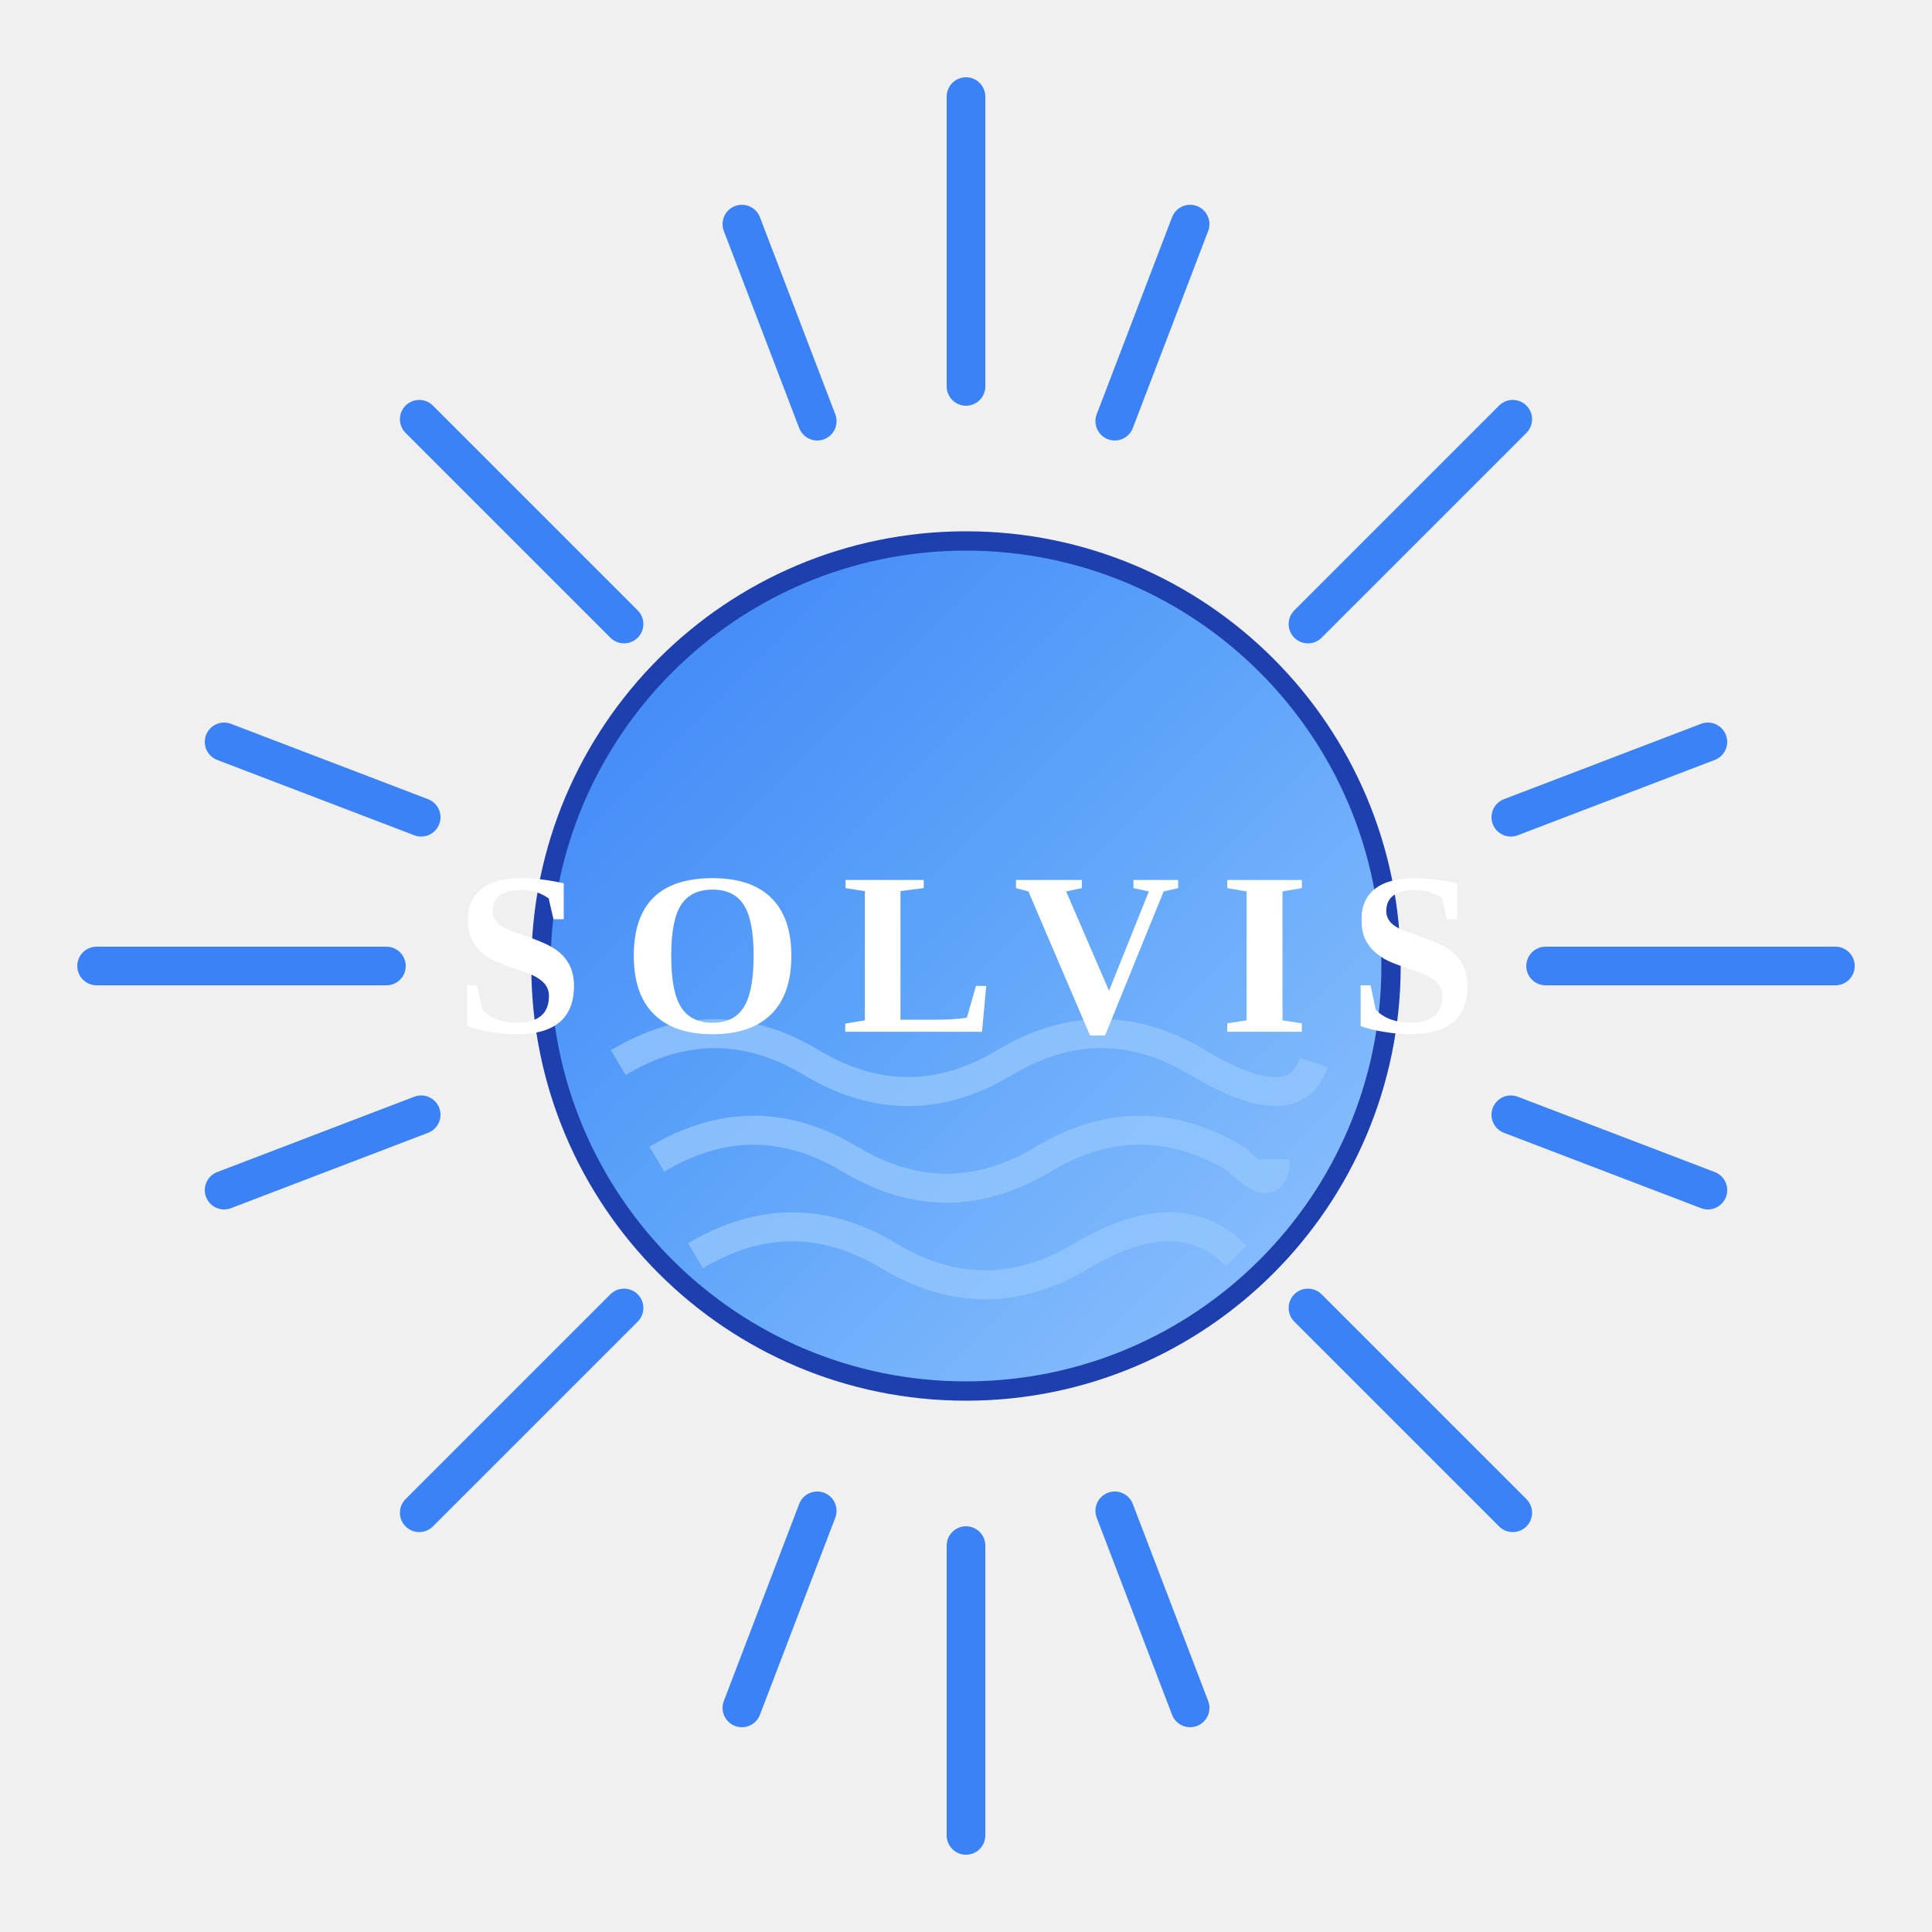
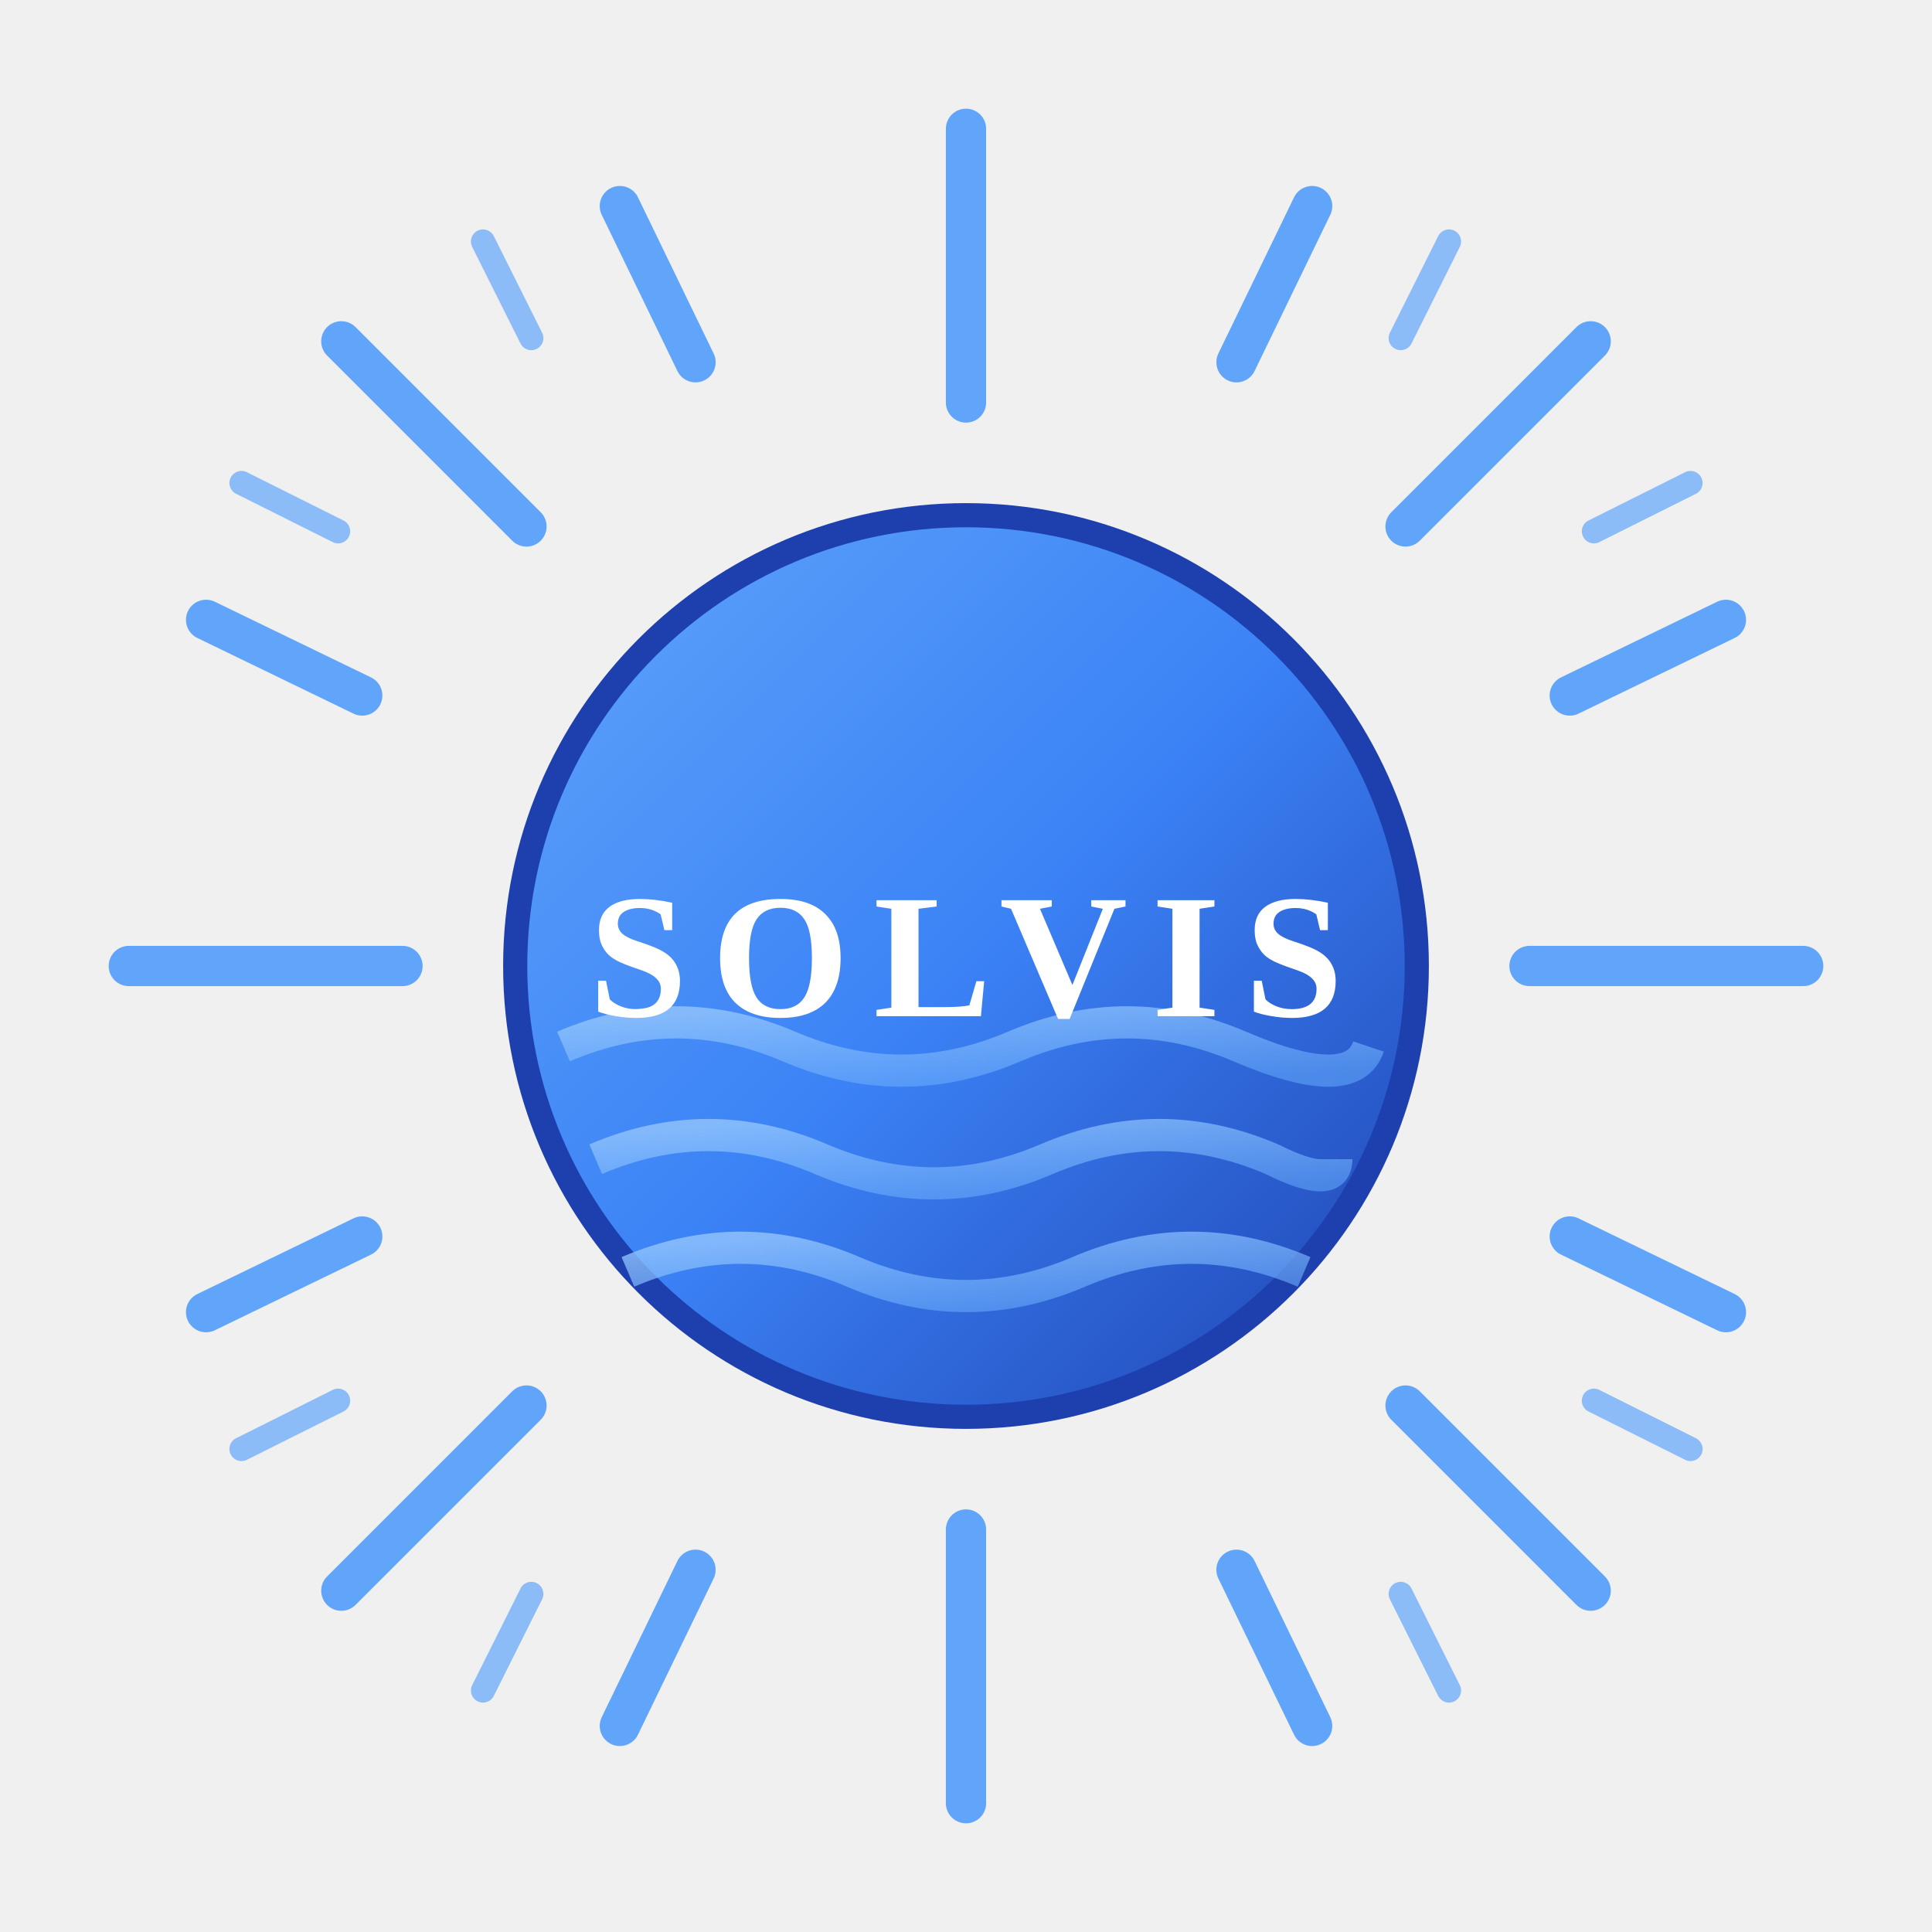
- <svg xmlns="http://www.w3.org/2000/svg" viewBox="0 0 100 100">
+ <svg xmlns="http://www.w3.org/2000/svg" viewBox="0 0 120 120">
  <defs>
    <linearGradient id="logoGradient" x1="0%" y1="0%" x2="100%" y2="100%">
-       <stop offset="0%" style="stop-color:#3b82f6;stop-opacity:1" />
-       <stop offset="50%" style="stop-color:#60a5fa;stop-opacity:1" />
-       <stop offset="100%" style="stop-color:#93c5fd;stop-opacity:1" />
+       <stop offset="0%" style="stop-color:#60a5fa;stop-opacity:1" />
+       <stop offset="50%" style="stop-color:#3b82f6;stop-opacity:1" />
+       <stop offset="100%" style="stop-color:#1e40af;stop-opacity:1" />
+     </linearGradient>
+     <linearGradient id="waterGradient" x1="0%" y1="0%" x2="100%" y2="100%">
+       <stop offset="0%" style="stop-color:#93c5fd;stop-opacity:0.8" />
+       <stop offset="100%" style="stop-color:#60a5fa;stop-opacity:0.6" />
    </linearGradient>
  </defs>
-   <g stroke="#3b82f6" stroke-width="2" stroke-linecap="round">
-     <line x1="50" y1="5" x2="50" y2="20" />
-     <line x1="50" y1="80" x2="50" y2="95" />
-     <line x1="5" y1="50" x2="20" y2="50" />
-     <line x1="80" y1="50" x2="95" y2="50" />
-     <line x1="21.7" y1="21.7" x2="32.3" y2="32.3" />
-     <line x1="67.7" y1="67.7" x2="78.3" y2="78.3" />
-     <line x1="78.3" y1="21.7" x2="67.7" y2="32.3" />
-     <line x1="32.3" y1="67.7" x2="21.7" y2="78.3" />
-     <line x1="38.4" y1="11.6" x2="42.3" y2="21.8" />
-     <line x1="61.6" y1="11.6" x2="57.7" y2="21.8" />
-     <line x1="38.4" y1="88.4" x2="42.3" y2="78.2" />
-     <line x1="61.6" y1="88.4" x2="57.7" y2="78.2" />
-     <line x1="11.6" y1="38.4" x2="21.8" y2="42.3" />
-     <line x1="11.6" y1="61.6" x2="21.8" y2="57.7" />
-     <line x1="88.4" y1="38.4" x2="78.2" y2="42.3" />
-     <line x1="88.4" y1="61.6" x2="78.2" y2="57.7" />
+   <g stroke="#60a5fa" stroke-width="2.5" stroke-linecap="round">
+     <line x1="60" y1="8" x2="60" y2="25" />
+     <line x1="60" y1="95" x2="60" y2="112" />
+     <line x1="8" y1="60" x2="25" y2="60" />
+     <line x1="95" y1="60" x2="112" y2="60" />
+     <line x1="21.2" y1="21.2" x2="32.7" y2="32.7" />
+     <line x1="87.3" y1="87.3" x2="98.8" y2="98.8" />
+     <line x1="98.8" y1="21.2" x2="87.3" y2="32.7" />
+     <line x1="32.7" y1="87.3" x2="21.2" y2="98.8" />
+     <line x1="38.5" y1="12.8" x2="43.2" y2="22.5" />
+     <line x1="81.5" y1="12.8" x2="76.8" y2="22.5" />
+     <line x1="107.2" y1="38.5" x2="97.5" y2="43.2" />
+     <line x1="107.2" y1="81.5" x2="97.5" y2="76.8" />
+     <line x1="81.5" y1="107.2" x2="76.8" y2="97.5" />
+     <line x1="38.5" y1="107.2" x2="43.2" y2="97.5" />
+     <line x1="12.8" y1="81.5" x2="22.5" y2="76.8" />
+     <line x1="12.8" y1="38.5" x2="22.5" y2="43.2" />
+     <line x1="30" y1="15" x2="33" y2="21" opacity="0.7" stroke-width="1.5" />
+     <line x1="90" y1="15" x2="87" y2="21" opacity="0.7" stroke-width="1.5" />
+     <line x1="105" y1="30" x2="99" y2="33" opacity="0.7" stroke-width="1.5" />
+     <line x1="105" y1="90" x2="99" y2="87" opacity="0.7" stroke-width="1.5" />
+     <line x1="90" y1="105" x2="87" y2="99" opacity="0.7" stroke-width="1.5" />
+     <line x1="30" y1="105" x2="33" y2="99" opacity="0.7" stroke-width="1.5" />
+     <line x1="15" y1="90" x2="21" y2="87" opacity="0.7" stroke-width="1.5" />
+     <line x1="15" y1="30" x2="21" y2="33" opacity="0.7" stroke-width="1.5" />
  </g>
-   <circle cx="50" cy="50" r="22" fill="url(#logoGradient)" stroke="#1e40af" stroke-width="1" />
-   <g stroke="#93c5fd" stroke-width="1.5" fill="none" opacity="0.8">
-     <path d="M32 55 Q37 52 42 55 Q47 58 52 55 Q57 52 62 55 Q67 58 68 55" />
-     <path d="M34 60 Q39 57 44 60 Q49 63 54 60 Q59 57 64 60 Q66 62 66 60" />
-     <path d="M36 65 Q41 62 46 65 Q51 68 56 65 Q61 62 64 65" />
+   <circle cx="60" cy="60" r="28" fill="url(#logoGradient)" stroke="#1e40af" stroke-width="1.5" />
+   <g stroke="url(#waterGradient)" stroke-width="2" fill="none">
+     <path d="M35 65 Q42 62 49 65 Q56 68 63 65 Q70 62 77 65 Q84 68 85 65" />
+     <path d="M37 72 Q44 69 51 72 Q58 75 65 72 Q72 69 79 72 Q83 74 83 72" />
+     <path d="M39 79 Q46 76 53 79 Q60 82 67 79 Q74 76 81 79" />
  </g>
-   <text x="50" y="50" text-anchor="middle" dominant-baseline="middle" fill="white" font-size="12" font-weight="bold" letter-spacing="2">
+   <text x="60" y="60" text-anchor="middle" dominant-baseline="middle" fill="white" font-size="11" font-weight="bold" letter-spacing="1.5">
    SOLVIS
  </text>
</svg>
